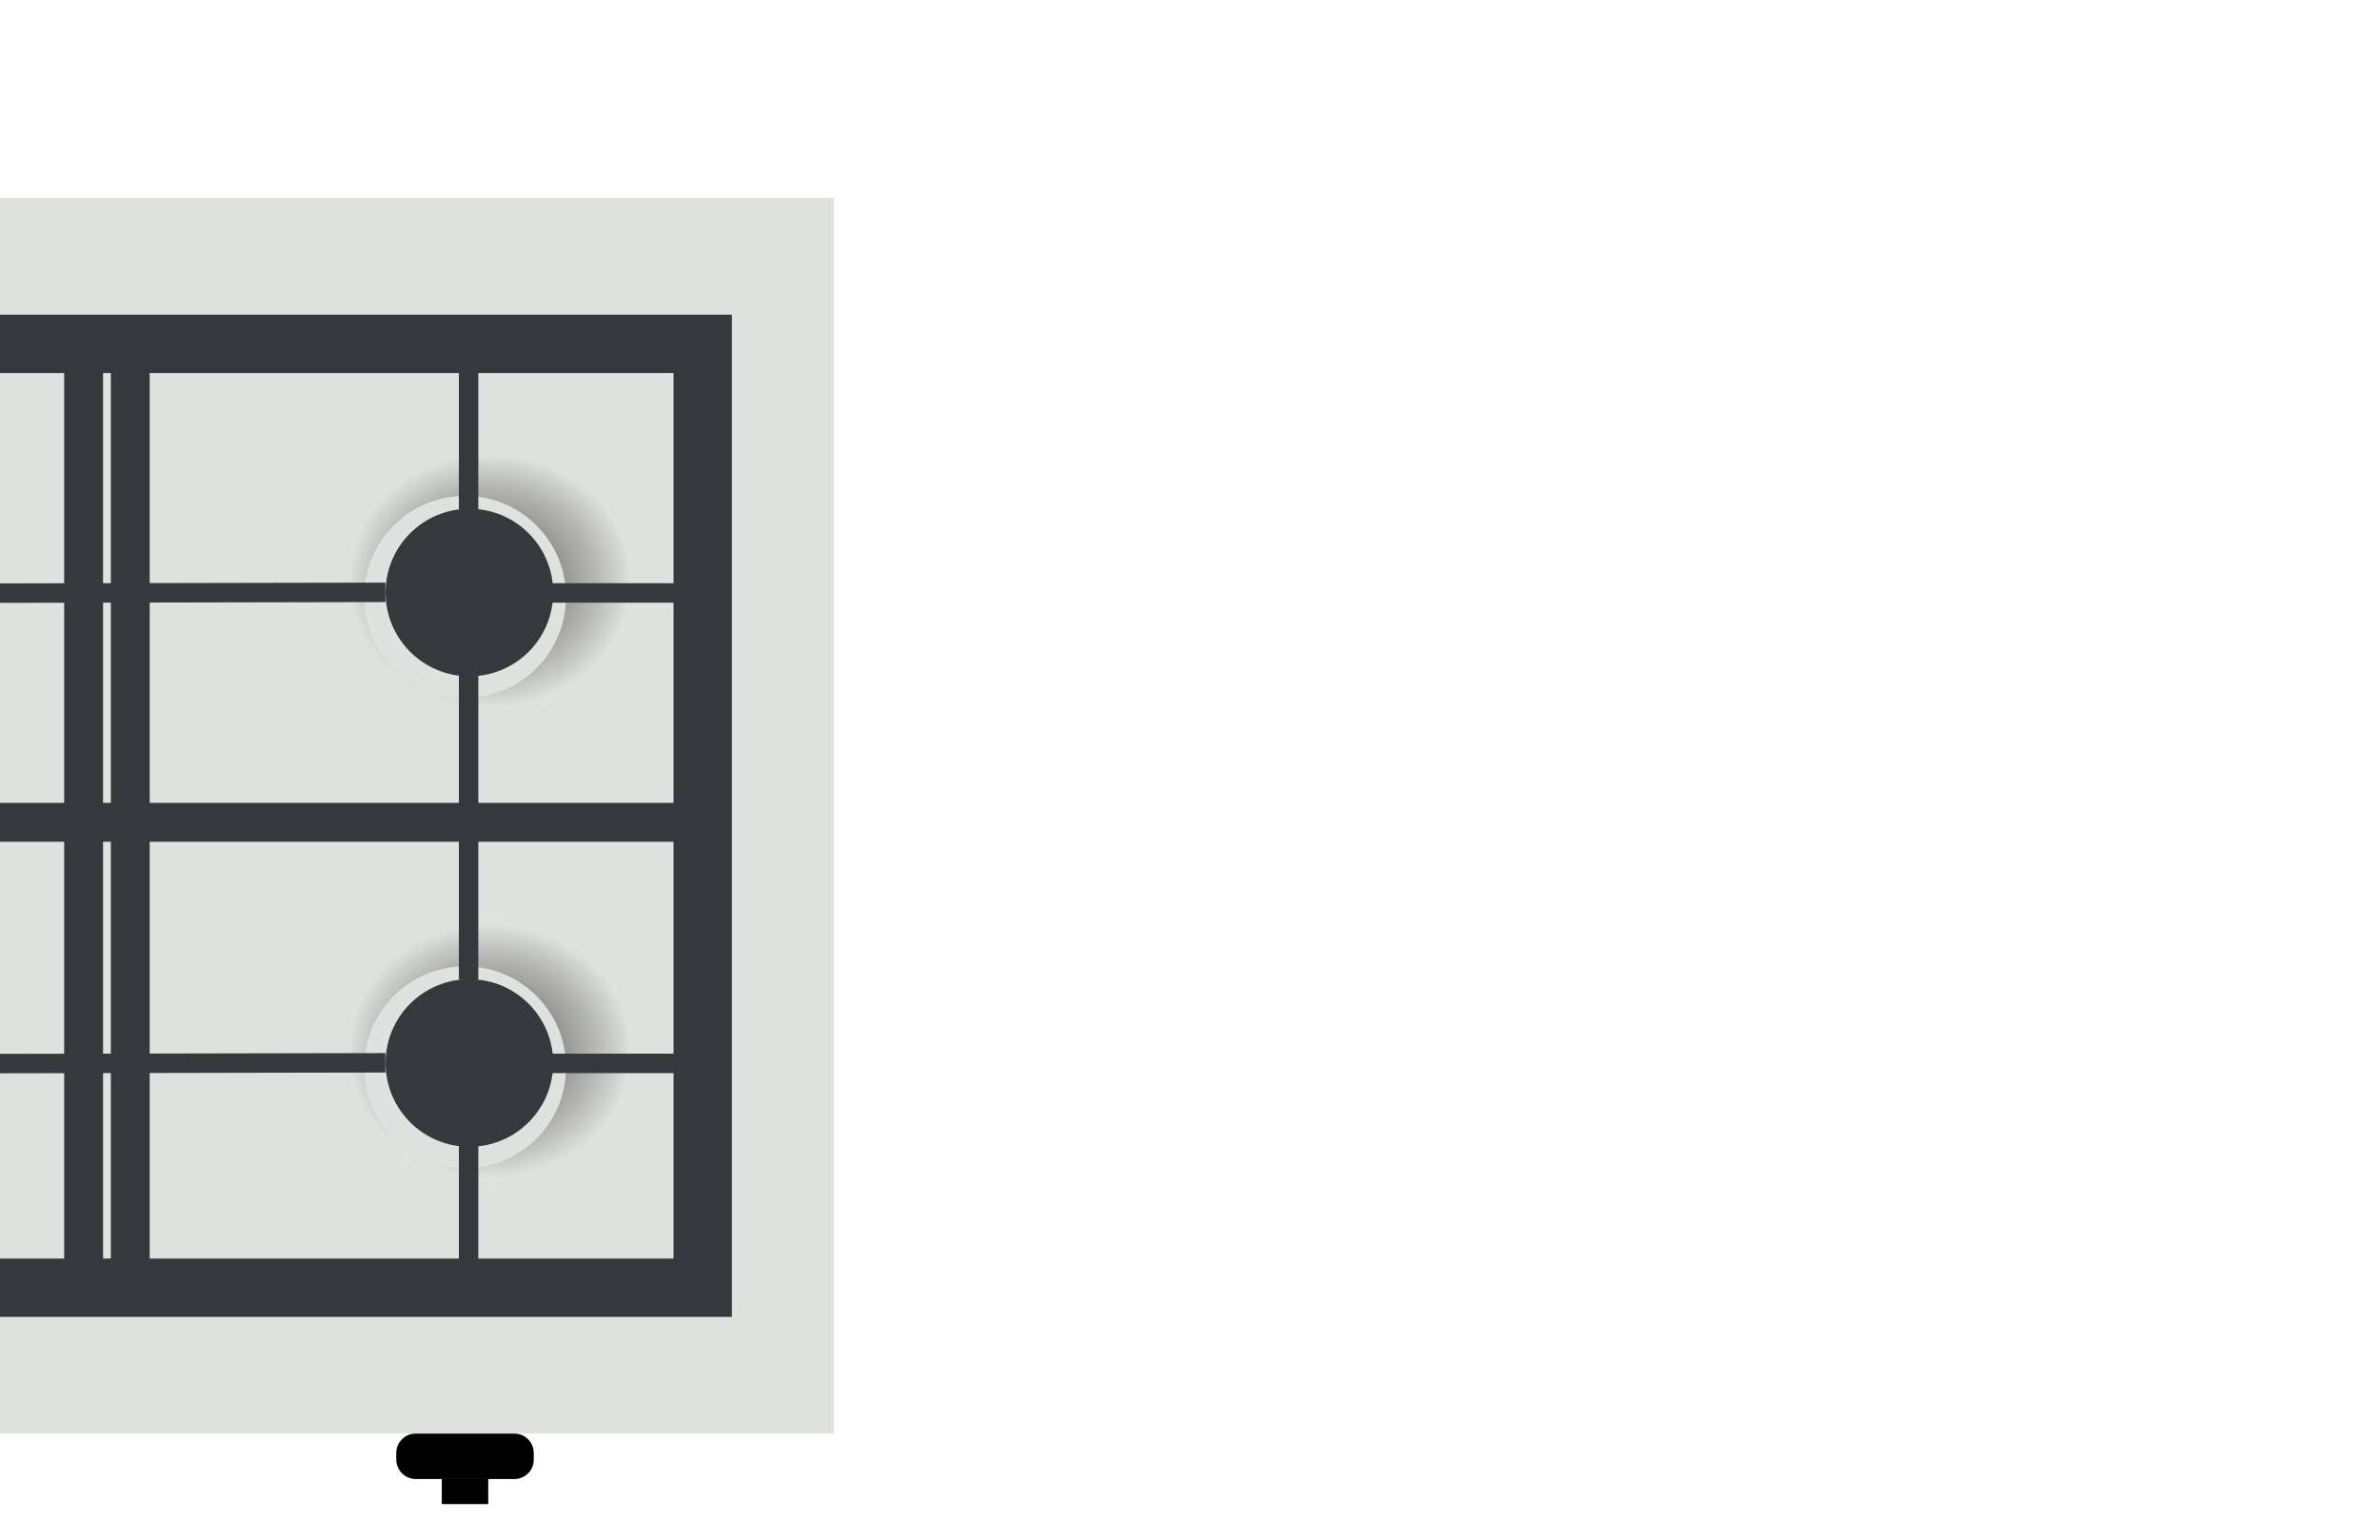
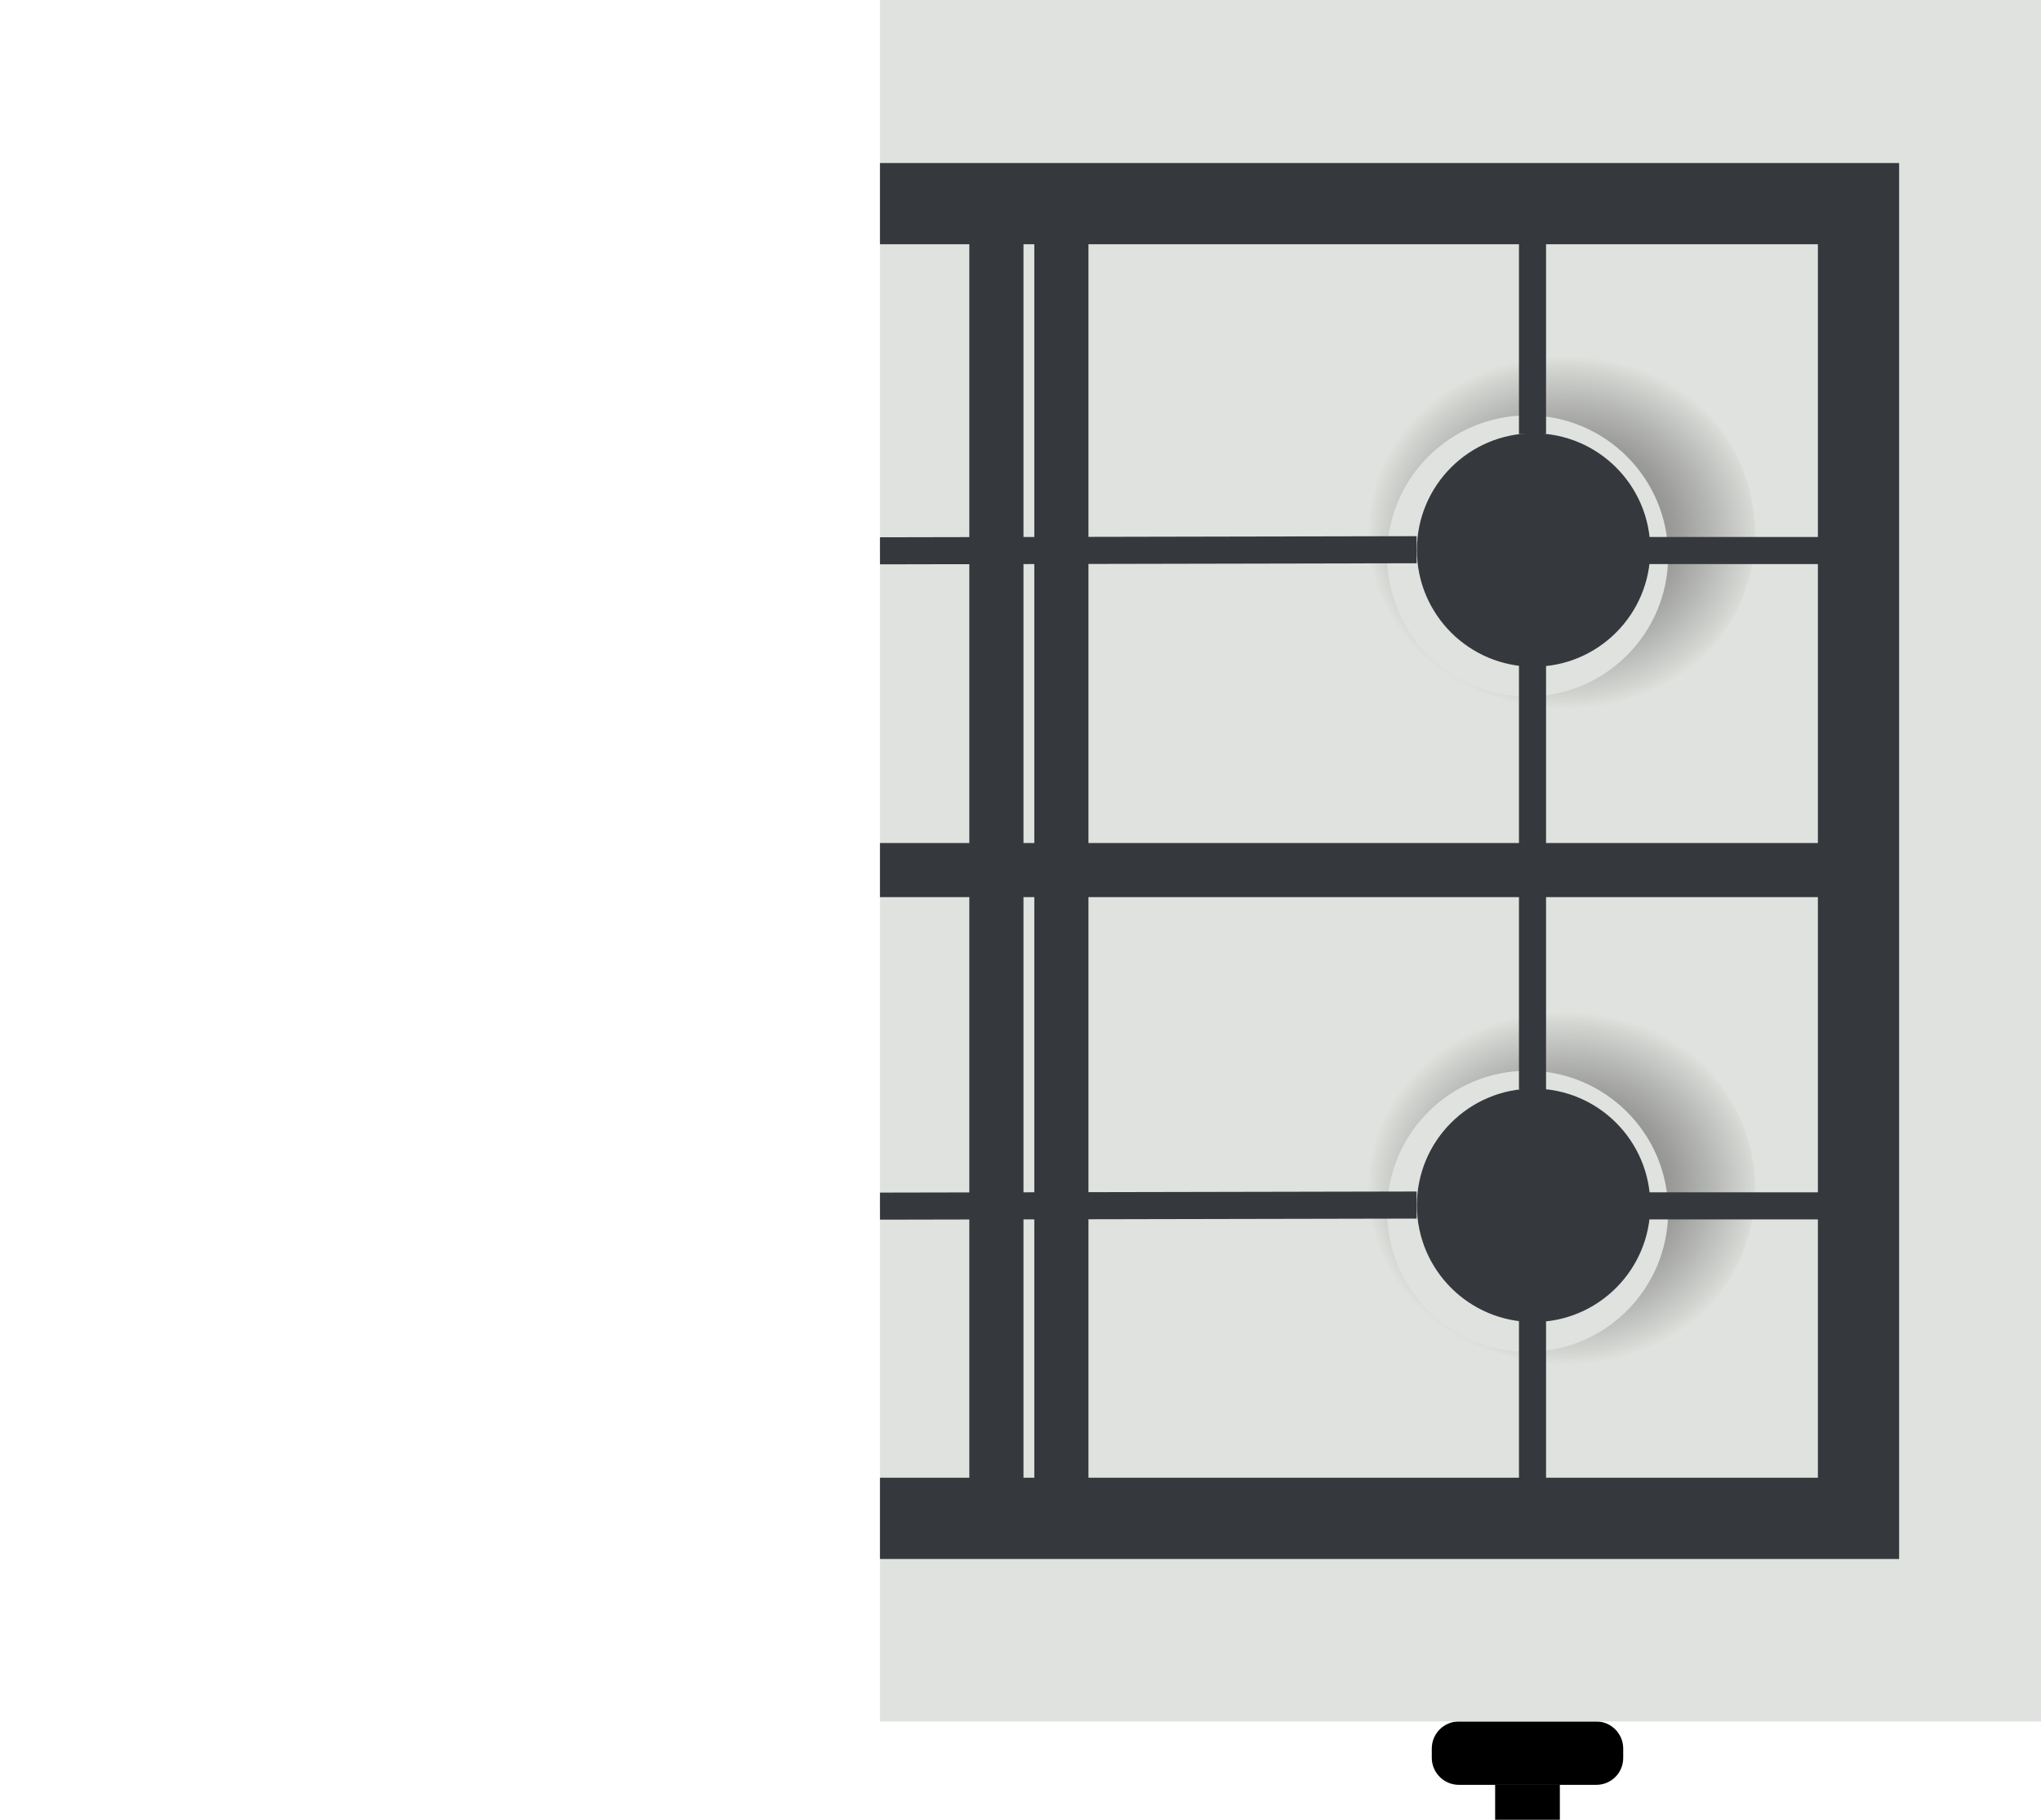
- <svg xmlns="http://www.w3.org/2000/svg" xmlns:xlink="http://www.w3.org/1999/xlink" version="1.1" id="Layer_1" x="0px" y="0px" viewBox="0 0 1224 792" style="enable-background:new 0 0 1224 792;" xml:space="preserve">
-   <style type="text/css">
- 	.st0{clip-path:url(#XMLID_2_);fill:#E0E2DF;}
- 	.st1{clip-path:url(#XMLID_2_);fill:none;stroke:#35383D;stroke-width:30;stroke-miterlimit:10;}
- 	.st2{clip-path:url(#XMLID_2_);fill:none;stroke:#35383D;stroke-width:20;stroke-miterlimit:10;}
- 	.st3{opacity:0.5;clip-path:url(#XMLID_2_);fill:url(#XMLID_3_);}
- 	.st4{clip-path:url(#XMLID_2_);fill:#35383D;}
- 	.st5{clip-path:url(#XMLID_2_);fill:none;stroke:#35383D;stroke-width:10;stroke-miterlimit:10;}
- 	.st6{opacity:0.5;clip-path:url(#XMLID_2_);fill:url(#XMLID_4_);}
- </style>
-   <path id="XMLID_31_" d="M264.5,760.8h-50.7c-5.5,0-10-4.5-10-10v-3.4c0-5.5,4.5-10,10-10h50.7c5.5,0,10,4.5,10,10v3.4  C274.6,756.3,270.1,760.8,264.5,760.8z" />
-   <rect id="XMLID_35_" x="227.2" y="760.8" width="23.9" height="12.9" />
-   <g id="XMLID_37_">
-     <defs>
-       <rect id="XMLID_36_" y="101.7" width="428.8" height="635.7" />
-     </defs>
-     <clipPath id="XMLID_2_">
-       <use xlink:href="#XMLID_36_" style="overflow:visible;" />
+ <svg xmlns="http://www.w3.org/2000/svg" xmlns:xlink="http://www.w3.org/1999/xlink" viewBox="0 0 753.8 672">
+   <defs>
+     <style>.cls-1,.cls-4,.cls-5,.cls-8{fill:none;}.cls-2{clip-path:url(#clip-path);}.cls-3{fill:#e0e2df;}.cls-4,.cls-5,.cls-8{stroke:#35383d;stroke-miterlimit:10;}.cls-4{stroke-width:30px;}.cls-5{stroke-width:20px;}.cls-6,.cls-9{opacity:0.5;isolation:isolate;}.cls-6{fill:url(#radial-gradient);}.cls-7{fill:#35383d;}.cls-8{stroke-width:10px;}.cls-9{fill:url(#radial-gradient-2);}</style>
+     <clipPath id="clip-path">
+       <rect class="cls-1" x="325" width="428.8" height="635.7" />
    </clipPath>
-     <rect id="XMLID_17_" x="-325" y="101.7" class="st0" width="753.8" height="635.7" />
-     <rect id="XMLID_14_" x="-124.1" y="176.9" class="st1" width="485.5" height="485.5" />
-     <line id="XMLID_15_" class="st2" x1="67" y1="177" x2="67" y2="662" />
-     <line id="XMLID_16_" class="st2" x1="43" y1="180" x2="43" y2="665" />
-     <radialGradient id="XMLID_3_" cx="248.79" cy="294.292" r="61.117" gradientTransform="matrix(1.1982 0 0 1.0694 -46.2131 -16.0797)" gradientUnits="userSpaceOnUse">
-       <stop offset="0" style="stop-color:#000000" />
-       <stop offset="0.102" style="stop-color:#060606" />
-       <stop offset="0.236" style="stop-color:#161716" />
-       <stop offset="0.389" style="stop-color:#323231" />
-       <stop offset="0.555" style="stop-color:#585857" />
-       <stop offset="0.733" style="stop-color:#888988" />
-       <stop offset="0.916" style="stop-color:#C3C5C2" />
-       <stop offset="1" style="stop-color:#E0E2DF" />
+     <radialGradient id="radial-gradient" cx="562.22" cy="395.26" r="61.1" gradientTransform="matrix(1.2, 0, 0, -1.07, -96.75, 619.59)" gradientUnits="userSpaceOnUse">
+       <stop offset="0" />
+       <stop offset="0.1" stop-color="#060606" />
+       <stop offset="0.24" stop-color="#161716" />
+       <stop offset="0.39" stop-color="#323231" />
+       <stop offset="0.56" stop-color="#585857" />
+       <stop offset="0.73" stop-color="#888988" />
+       <stop offset="0.92" stop-color="#c3c5c2" />
+       <stop offset="1" stop-color="#e0e2df" />
    </radialGradient>
-     <ellipse id="XMLID_29_" class="st3" cx="251.9" cy="298.6" rx="71.3" ry="67" />
-     <circle id="XMLID_30_" class="st0" cx="239.2" cy="307" r="51.9" />
-     <circle id="XMLID_18_" class="st4" cx="241.4" cy="304.8" r="43.1" />
-     <line id="XMLID_20_" class="st2" x1="0" y1="423" x2="361" y2="423" />
-     <line id="XMLID_21_" class="st5" x1="241" y1="180" x2="241" y2="262" />
-     <line id="XMLID_22_" class="st5" x1="241" y1="346" x2="241" y2="428" />
-     <line id="XMLID_23_" class="st5" x1="280" y1="305" x2="348" y2="305" />
-     <line id="XMLID_24_" class="st5" x1="0" y1="305.1" x2="198.2" y2="304.7" />
-     <radialGradient id="XMLID_4_" cx="248.79" cy="520.584" r="61.117" gradientTransform="matrix(1.1982 0 0 1.0694 -46.2131 -16.0797)" gradientUnits="userSpaceOnUse">
-       <stop offset="0" style="stop-color:#000000" />
-       <stop offset="0.102" style="stop-color:#060606" />
-       <stop offset="0.236" style="stop-color:#161716" />
-       <stop offset="0.389" style="stop-color:#323231" />
-       <stop offset="0.555" style="stop-color:#585857" />
-       <stop offset="0.733" style="stop-color:#888988" />
-       <stop offset="0.916" style="stop-color:#C3C5C2" />
-       <stop offset="1" style="stop-color:#E0E2DF" />
-     </radialGradient>
-     <ellipse id="XMLID_34_" class="st6" cx="251.9" cy="540.6" rx="71.3" ry="67" />
-     <circle id="XMLID_33_" class="st0" cx="239.2" cy="549" r="51.9" />
-     <circle id="XMLID_32_" class="st4" cx="241.4" cy="546.8" r="43.1" />
-     <line id="XMLID_28_" class="st5" x1="241" y1="422" x2="241" y2="504" />
-     <line id="XMLID_27_" class="st5" x1="241" y1="588" x2="241" y2="670" />
-     <line id="XMLID_26_" class="st5" x1="280" y1="547" x2="348" y2="547" />
-     <line id="XMLID_25_" class="st5" x1="0" y1="547.1" x2="198.2" y2="546.7" />
+     <radialGradient id="radial-gradient-2" cx="562.22" cy="168.97" r="61.1" xlink:href="#radial-gradient" />
+   </defs>
+   <g id="Layer_2" data-name="Layer 2">
+     <g id="Layer_1-2" data-name="Layer 1">
+       <path id="_Path_" data-name="&lt;Path&gt;" d="M589.5,659.1H538.8a10,10,0,0,1-10-10v-3.4a10,10,0,0,1,10-10h50.7a10,10,0,0,1,10,10v3.4A9.9,9.9,0,0,1,589.5,659.1Z" />
+       <rect id="_Path_2" data-name="&lt;Path&gt;" x="552.2" y="659.1" width="23.9" height="12.9" />
+       <g id="_Group_" data-name="&lt;Group&gt;">
+         <g class="cls-2">
+           <rect id="_Path_3" data-name="&lt;Path&gt;" class="cls-3" width="753.8" height="635.7" />
+         </g>
+         <g class="cls-2">
+           <rect id="_Path_4" data-name="&lt;Path&gt;" class="cls-4" x="200.9" y="75.2" width="485.5" height="485.5" />
+         </g>
+         <g class="cls-2">
+           <line id="_Path_5" data-name="&lt;Path&gt;" class="cls-5" x1="392" y1="75.3" x2="392" y2="560.3" />
+         </g>
+         <g class="cls-2">
+           <line id="_Path_6" data-name="&lt;Path&gt;" class="cls-5" x1="368" y1="78.3" x2="368" y2="563.3" />
+         </g>
+         <g class="cls-2">
+           <ellipse id="_Path_7" data-name="&lt;Path&gt;" class="cls-6" cx="576.9" cy="196.9" rx="71.3" ry="67" />
+         </g>
+         <g class="cls-2">
+           <circle id="_Path_8" data-name="&lt;Path&gt;" class="cls-3" cx="564.2" cy="205.3" r="51.9" />
+         </g>
+         <g class="cls-2">
+           <circle id="_Path_9" data-name="&lt;Path&gt;" class="cls-7" cx="566.4" cy="203.1" r="43.1" />
+         </g>
+         <g class="cls-2">
+           <line id="_Path_10" data-name="&lt;Path&gt;" class="cls-5" x1="325" y1="321.3" x2="686" y2="321.3" />
+         </g>
+         <g class="cls-2">
+           <line id="_Path_11" data-name="&lt;Path&gt;" class="cls-8" x1="566" y1="78.3" x2="566" y2="160.3" />
+         </g>
+         <g class="cls-2">
+           <line id="_Path_12" data-name="&lt;Path&gt;" class="cls-8" x1="566" y1="244.3" x2="566" y2="326.3" />
+         </g>
+         <g class="cls-2">
+           <line id="_Path_13" data-name="&lt;Path&gt;" class="cls-8" x1="605" y1="203.3" x2="673" y2="203.3" />
+         </g>
+         <g class="cls-2">
+           <line id="_Path_14" data-name="&lt;Path&gt;" class="cls-8" x1="325" y1="203.4" x2="523.2" y2="203" />
+         </g>
+         <g class="cls-2">
+           <ellipse id="_Path_15" data-name="&lt;Path&gt;" class="cls-9" cx="576.9" cy="438.9" rx="71.3" ry="67" />
+         </g>
+         <g class="cls-2">
+           <circle id="_Path_16" data-name="&lt;Path&gt;" class="cls-3" cx="564.2" cy="447.3" r="51.9" />
+         </g>
+         <g class="cls-2">
+           <circle id="_Path_17" data-name="&lt;Path&gt;" class="cls-7" cx="566.4" cy="445.1" r="43.1" />
+         </g>
+         <g class="cls-2">
+           <line id="_Path_18" data-name="&lt;Path&gt;" class="cls-8" x1="566" y1="320.3" x2="566" y2="402.3" />
+         </g>
+         <g class="cls-2">
+           <line id="_Path_19" data-name="&lt;Path&gt;" class="cls-8" x1="566" y1="486.3" x2="566" y2="568.3" />
+         </g>
+         <g class="cls-2">
+           <line id="_Path_20" data-name="&lt;Path&gt;" class="cls-8" x1="605" y1="445.3" x2="673" y2="445.3" />
+         </g>
+         <g class="cls-2">
+           <line id="_Path_21" data-name="&lt;Path&gt;" class="cls-8" x1="325" y1="445.4" x2="523.2" y2="445" />
+         </g>
+       </g>
+     </g>
  </g>
</svg>
